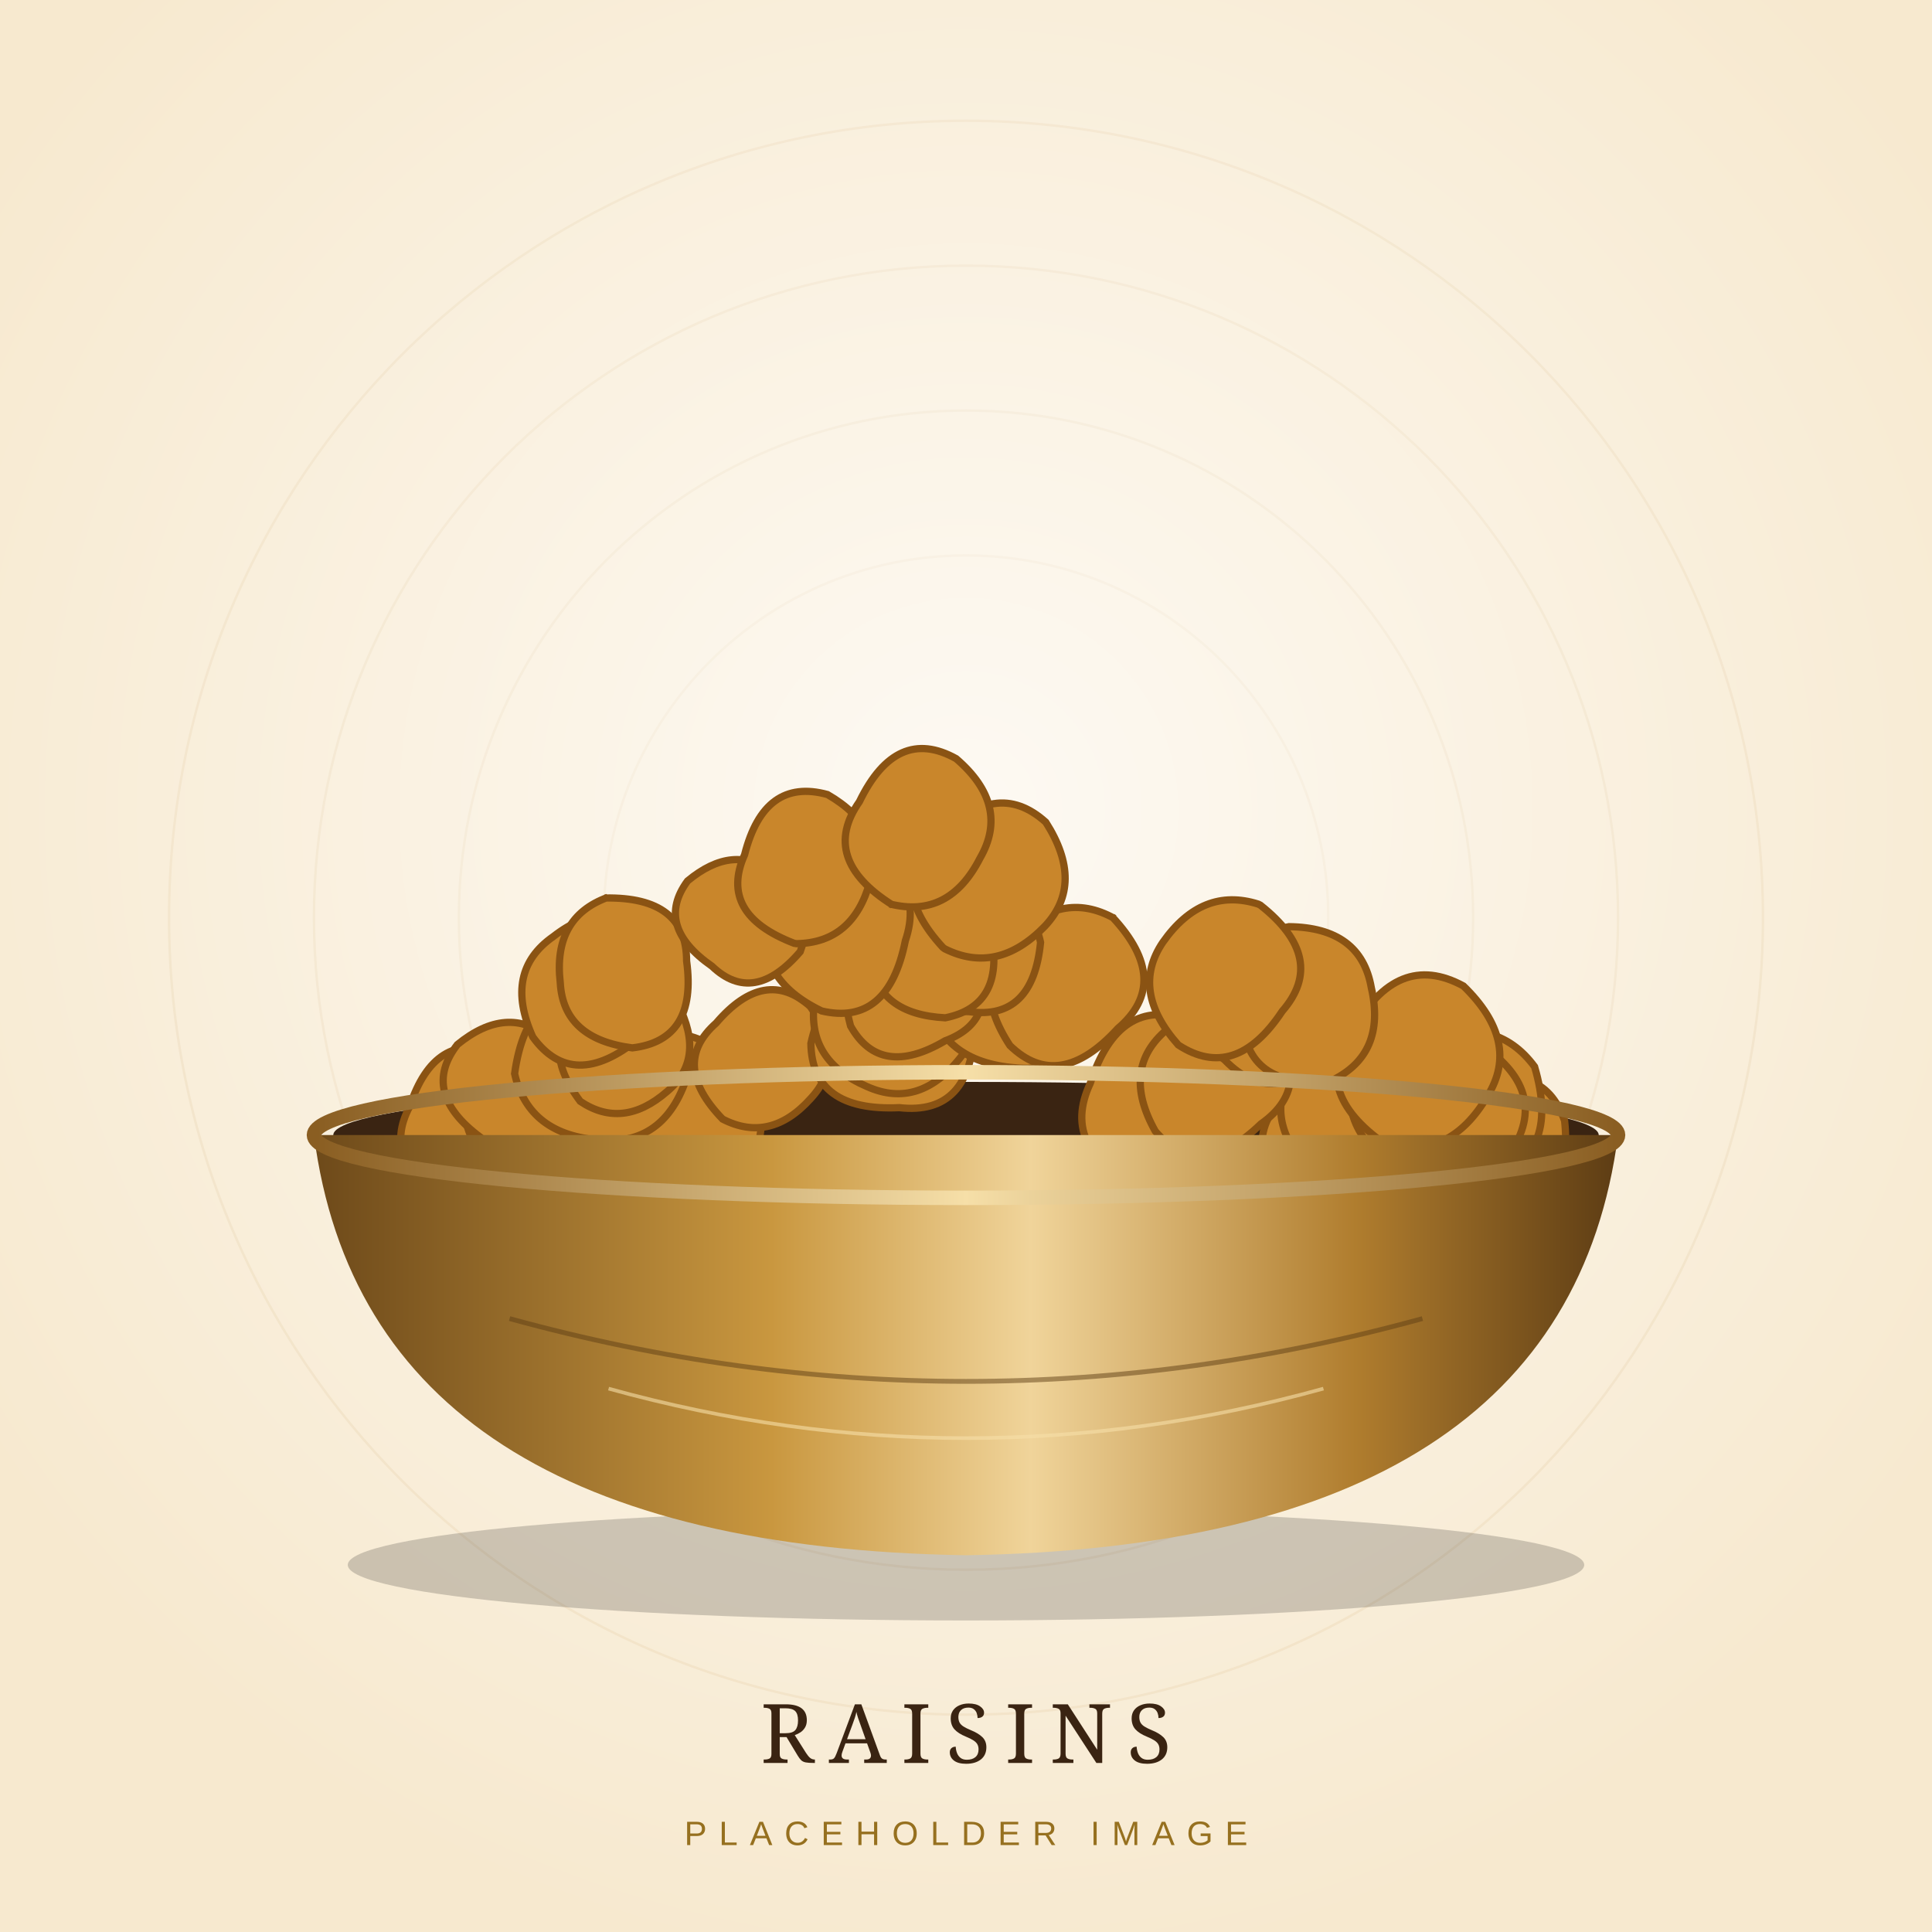
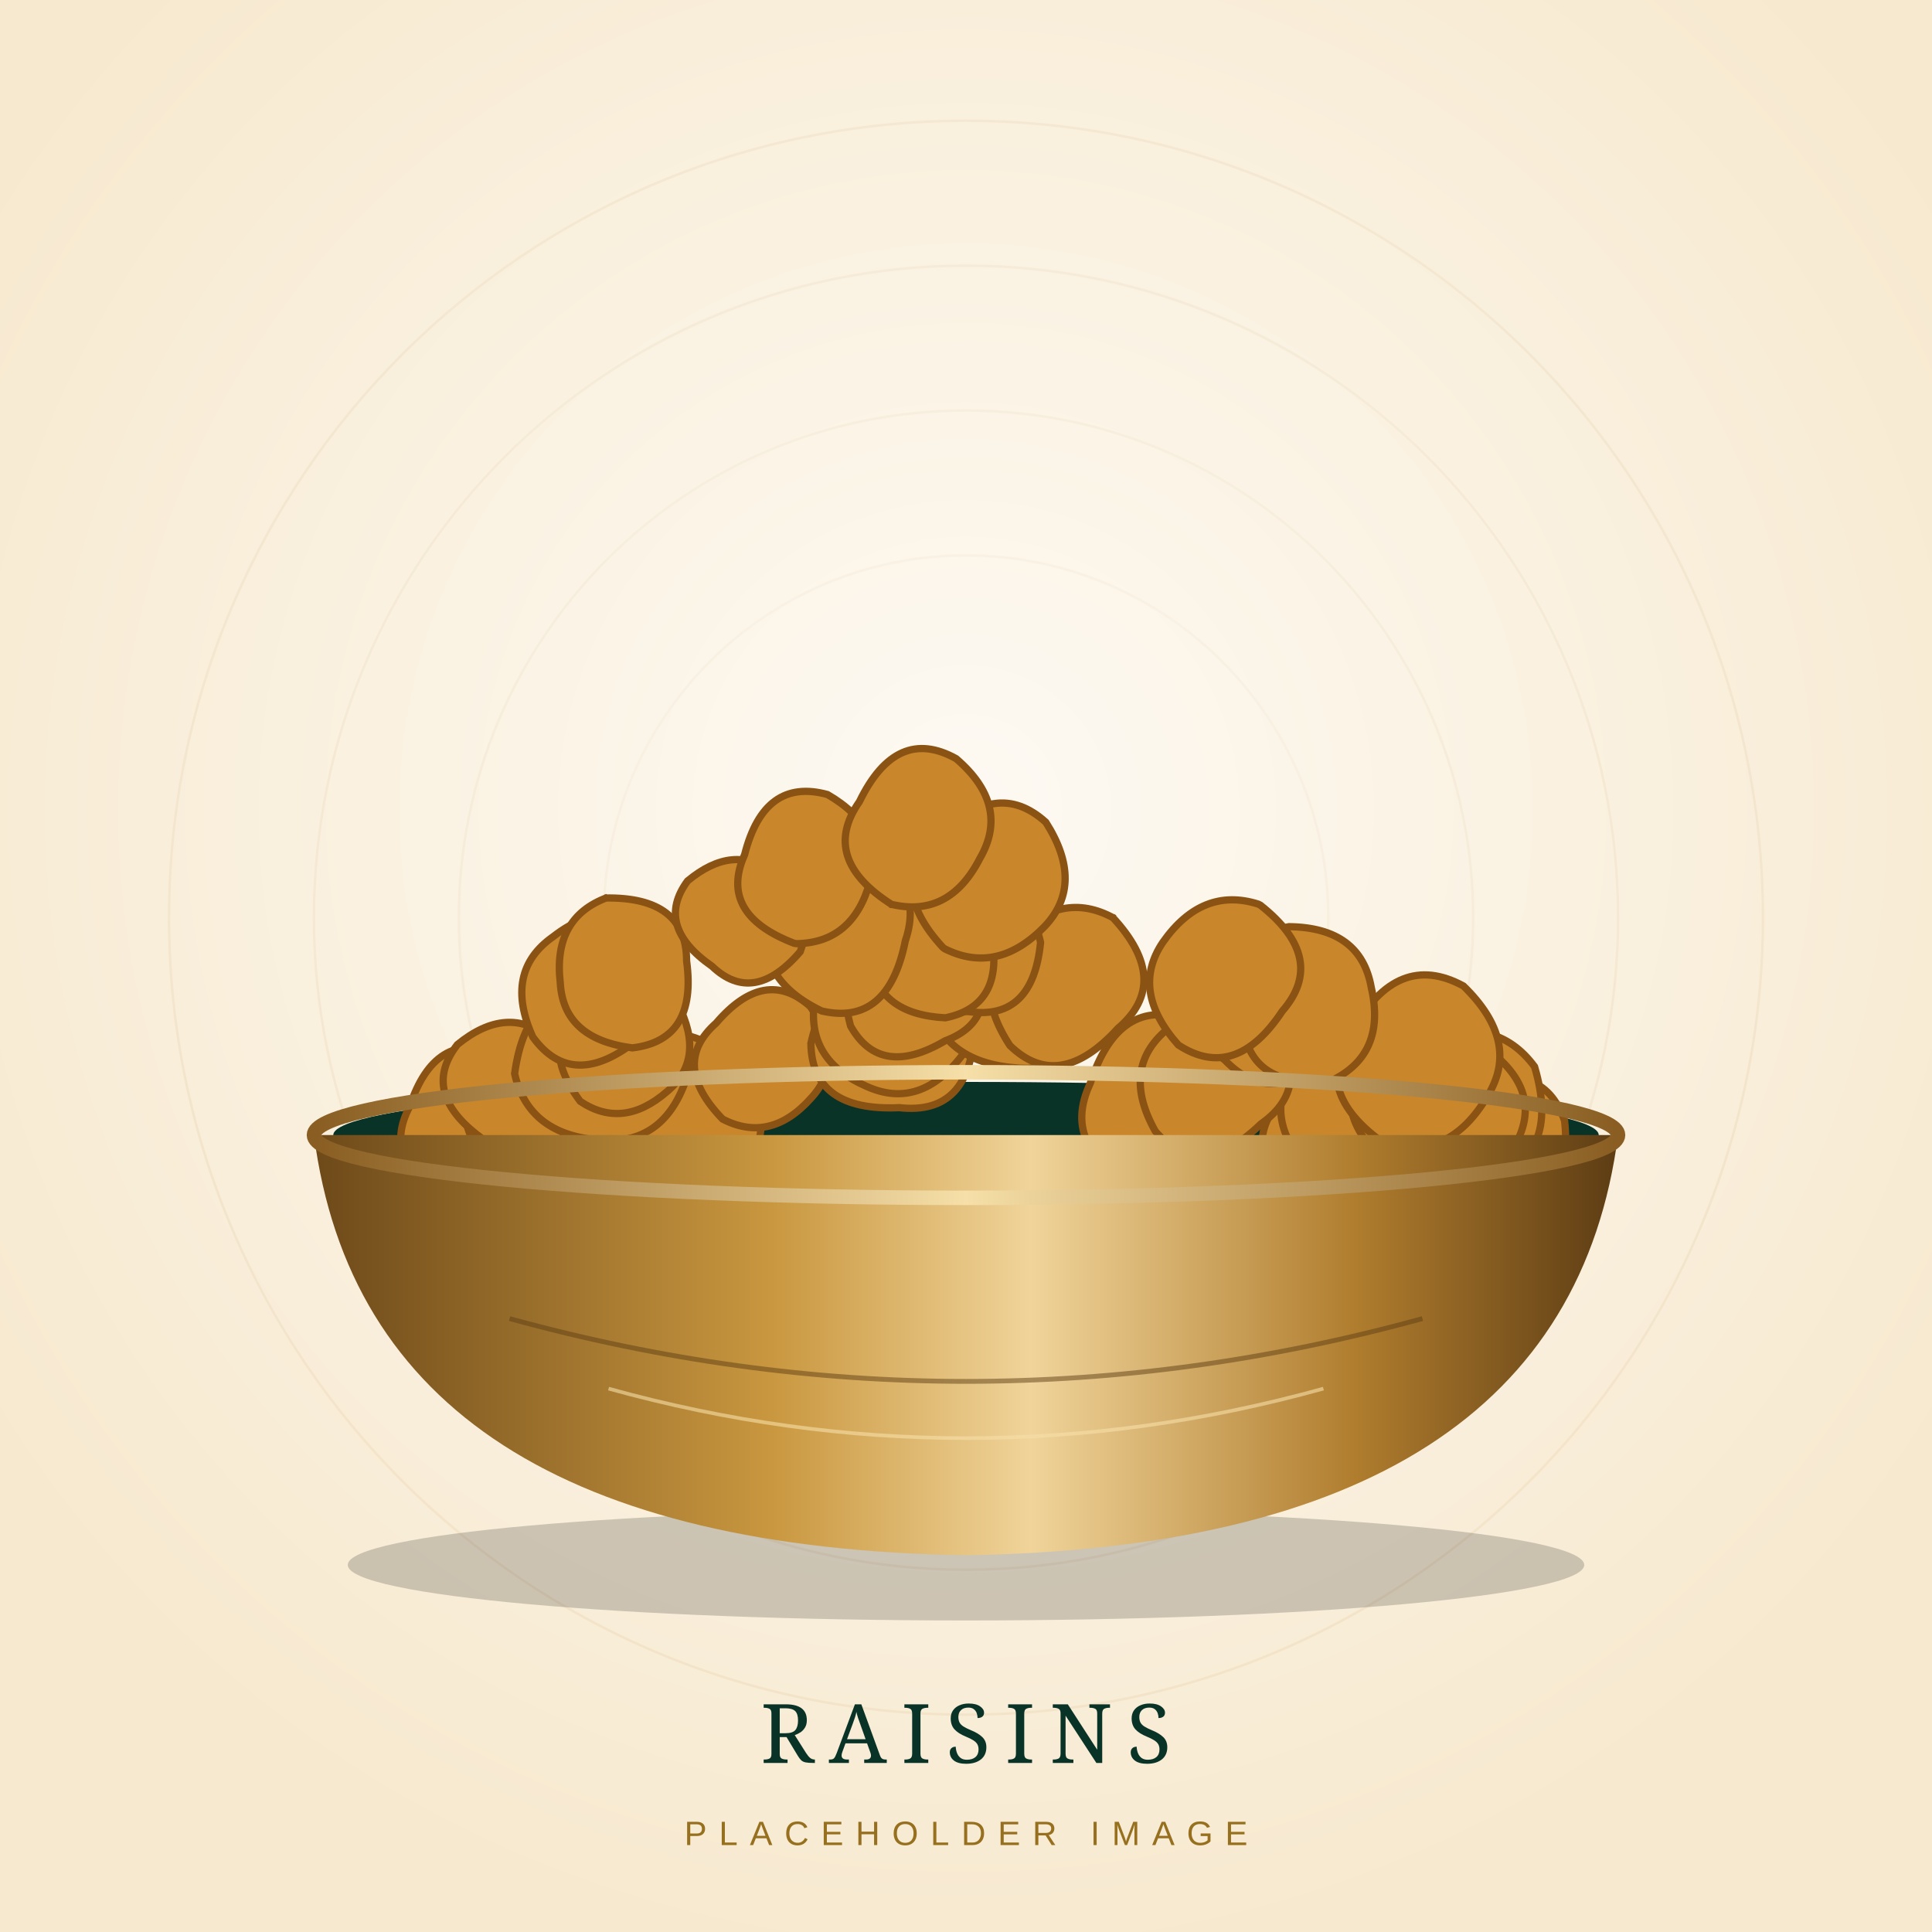
<svg xmlns="http://www.w3.org/2000/svg" viewBox="0 0 800 800" role="img" aria-label="Raisins placeholder illustration">
  <defs>
    <linearGradient id="brass" x1="0" y1="0" x2="1" y2="0">
      <stop offset="0" stop-color="#6E4A1A" />
      <stop offset="0.35" stop-color="#C9973F" />
      <stop offset="0.55" stop-color="#F0D49A" />
      <stop offset="0.8" stop-color="#B07D2E" />
      <stop offset="1" stop-color="#5E3D14" />
    </linearGradient>
    <linearGradient id="rim" x1="0" y1="0" x2="1" y2="0">
      <stop offset="0" stop-color="#8A5E22" />
      <stop offset="0.5" stop-color="#F6DFA8" />
      <stop offset="1" stop-color="#8A5E22" />
    </linearGradient>
    <radialGradient id="glow" cx="0.5" cy="0.42" r="0.6">
      <stop offset="0" stop-color="#FFFFFF" stop-opacity="0.75" />
      <stop offset="1" stop-color="#FFFFFF" stop-opacity="0" />
    </radialGradient>
    <radialGradient id="velvet" cx="0.3" cy="0.2" r="0.9">
-       <stop offset="0" stop-color="#4A2A1E" />
-       <stop offset="0.6" stop-color="#22160F" />
-       <stop offset="1" stop-color="#140C08" />
+       <stop offset="0" stop-color="#0F4A3A" />
+       <stop offset="0.6" stop-color="#082C22" />
+       <stop offset="1" stop-color="#041A14" />
    </radialGradient>
  </defs>
  <rect width="800" height="800" fill="#F7E9CF" />
  <g fill="none" stroke="#B8893B" stroke-opacity="0.12">
    <circle cx="400" cy="380" r="150" />
    <circle cx="400" cy="380" r="210" />
    <circle cx="400" cy="380" r="270" />
    <circle cx="400" cy="380" r="330" />
  </g>
  <rect width="800" height="800" fill="url(#glow)" />
-   <ellipse cx="400" cy="470" rx="262" ry="22" fill="#3A2412" />
+   <ellipse cx="400" cy="470" rx="262" ry="22" fill="#0A3328" />
  <path transform="rotate(333 618 476)" d="M582,476 q7,-36 36,-29 q36,4 32,32 q-11,29 -36,25 q-29,-4 -32,-29Z" fill="#C9862B" stroke="#8A5313" stroke-width="3" />
  <path transform="rotate(295 555 468)" d="M520,468 q7,-35 35,-28 q35,3 31,31 q-10,28 -35,24 q-28,-3 -31,-28Z" fill="#C9862B" stroke="#8A5313" stroke-width="3" />
  <path transform="rotate(36 223 468)" d="M188,468 q7,-35 35,-28 q35,3 31,31 q-10,28 -35,24 q-28,-3 -31,-28Z" fill="#C9862B" stroke="#8A5313" stroke-width="3" />
  <path transform="rotate(44 560 465)" d="M527,465 q7,-33 33,-27 q33,3 30,30 q-10,27 -33,23 q-27,-3 -30,-27Z" fill="#C9862B" stroke="#8A5313" stroke-width="3" />
  <path transform="rotate(283 195 464)" d="M162,464 q7,-33 33,-26 q33,3 30,30 q-10,26 -33,23 q-26,-3 -30,-26Z" fill="#C9862B" stroke="#8A5313" stroke-width="3" />
  <path transform="rotate(152 601 460)" d="M562,460 q8,-39 39,-31 q39,4 35,35 q-12,31 -39,27 q-31,-4 -35,-31Z" fill="#C9862B" stroke="#8A5313" stroke-width="3" />
  <path transform="rotate(209 279 460)" d="M241,460 q8,-38 38,-30 q38,4 34,34 q-11,30 -38,27 q-30,-4 -34,-30Z" fill="#C9862B" stroke="#8A5313" stroke-width="3" />
  <path transform="rotate(112 222 459)" d="M186,459 q7,-35 35,-28 q35,4 32,32 q-11,28 -35,25 q-28,-4 -32,-28Z" fill="#C9862B" stroke="#8A5313" stroke-width="3" />
  <path transform="rotate(239 597 459)" d="M566,459 q6,-31 31,-25 q31,3 28,28 q-9,25 -31,22 q-25,-3 -28,-25Z" fill="#C9862B" stroke="#8A5313" stroke-width="3" />
  <path transform="rotate(25 596 458)" d="M557,458 q8,-39 39,-31 q39,4 35,35 q-12,31 -39,27 q-31,-4 -35,-31Z" fill="#C9862B" stroke="#8A5313" stroke-width="3" />
  <path transform="rotate(282 482 454)" d="M443,454 q8,-38 38,-31 q38,4 34,34 q-11,31 -38,27 q-31,-4 -34,-31Z" fill="#C9862B" stroke="#8A5313" stroke-width="3" />
  <path transform="rotate(211 211 449)" d="M179,449 q6,-31 31,-25 q31,3 28,28 q-9,25 -31,22 q-25,-3 -28,-25Z" fill="#C9862B" stroke="#8A5313" stroke-width="3" />
  <path transform="rotate(131 501 447)" d="M466,447 q7,-35 35,-28 q35,3 31,31 q-10,28 -35,24 q-28,-3 -31,-28Z" fill="#C9862B" stroke="#8A5313" stroke-width="3" />
  <path transform="rotate(356 250 442)" d="M213,442 q8,-38 38,-30 q38,4 34,34 q-11,30 -38,26 q-30,-4 -34,-30Z" fill="#C9862B" stroke="#8A5313" stroke-width="3" />
  <path transform="rotate(305 317 438)" d="M286,438 q6,-31 31,-25 q31,3 28,28 q-9,25 -31,22 q-25,-3 -28,-25Z" fill="#C9862B" stroke="#8A5313" stroke-width="3" />
  <path transform="rotate(293 589 438)" d="M550,438 q8,-38 38,-31 q38,4 35,35 q-12,31 -38,27 q-31,-4 -35,-31Z" fill="#C9862B" stroke="#8A5313" stroke-width="3" />
  <path transform="rotate(312 261 433)" d="M230,433 q6,-30 30,-24 q30,3 27,27 q-9,24 -30,21 q-24,-3 -27,-24Z" fill="#C9862B" stroke="#8A5313" stroke-width="3" />
  <path transform="rotate(171 368 431)" d="M332,431 q7,-36 36,-28 q36,4 32,32 q-11,28 -36,25 q-28,-4 -32,-28Z" fill="#C9862B" stroke="#8A5313" stroke-width="3" />
  <path transform="rotate(17 370 424)" d="M336,424 q7,-34 34,-27 q34,3 31,31 q-10,27 -34,24 q-27,-3 -31,-27Z" fill="#C9862B" stroke="#8A5313" stroke-width="3" />
  <path transform="rotate(211 522 414)" d="M485,414 q7,-37 37,-29 q37,4 33,33 q-11,29 -37,26 q-29,-4 -33,-29Z" fill="#C9862B" stroke="#8A5313" stroke-width="3" />
  <path transform="rotate(251 541 414)" d="M506,414 q7,-35 35,-28 q35,3 31,31 q-10,28 -35,24 q-28,-3 -31,-28Z" fill="#C9862B" stroke="#8A5313" stroke-width="3" />
  <path transform="rotate(357 423 411)" d="M384,411 q8,-39 39,-31 q39,4 35,35 q-12,31 -39,27 q-31,-4 -35,-31Z" fill="#C9862B" stroke="#8A5313" stroke-width="3" />
  <path transform="rotate(144 378 411)" d="M348,411 q6,-31 31,-24 q31,3 28,28 q-9,24 -31,21 q-24,-3 -28,-24Z" fill="#C9862B" stroke="#8A5313" stroke-width="3" />
  <path transform="rotate(136 245 410)" d="M210,410 q7,-35 35,-28 q35,3 31,31 q-10,28 -35,24 q-28,-3 -31,-28Z" fill="#C9862B" stroke="#8A5313" stroke-width="3" />
  <path transform="rotate(126 440 408)" d="M405,408 q7,-36 36,-29 q36,4 32,32 q-11,29 -36,25 q-29,-4 -32,-29Z" fill="#C9862B" stroke="#8A5313" stroke-width="3" />
  <path transform="rotate(117 506 406)" d="M471,406 q7,-35 35,-28 q35,4 32,32 q-11,28 -35,25 q-28,-4 -32,-28Z" fill="#C9862B" stroke="#8A5313" stroke-width="3" />
  <path transform="rotate(77 258 404)" d="M225,404 q7,-33 33,-27 q33,3 30,30 q-10,27 -33,23 q-27,-3 -30,-27Z" fill="#C9862B" stroke="#8A5313" stroke-width="3" />
  <path transform="rotate(175 399 393)" d="M367,393 q6,-32 32,-26 q32,3 29,29 q-10,26 -32,23 q-26,-3 -29,-26Z" fill="#C9862B" stroke="#8A5313" stroke-width="3" />
  <path transform="rotate(72 385 392)" d="M354,392 q6,-32 32,-26 q32,3 29,29 q-10,26 -32,22 q-26,-3 -29,-26Z" fill="#C9862B" stroke="#8A5313" stroke-width="3" />
  <path transform="rotate(95 346 387)" d="M310,387 q7,-36 36,-29 q36,4 32,32 q-11,29 -36,25 q-29,-4 -32,-29Z" fill="#C9862B" stroke="#8A5313" stroke-width="3" />
  <path transform="rotate(209 306 380)" d="M277,380 q6,-29 29,-23 q29,3 26,26 q-9,23 -29,20 q-23,-3 -26,-23Z" fill="#C9862B" stroke="#8A5313" stroke-width="3" />
  <path transform="rotate(306 411 364)" d="M376,364 q7,-35 35,-28 q35,4 32,32 q-11,28 -35,25 q-28,-4 -32,-28Z" fill="#C9862B" stroke="#8A5313" stroke-width="3" />
  <path transform="rotate(279 334 358)" d="M301,358 q7,-33 33,-26 q33,3 30,30 q-10,26 -33,23 q-26,-3 -30,-26Z" fill="#C9862B" stroke="#8A5313" stroke-width="3" />
  <path transform="rotate(291 382 342)" d="M347,342 q7,-35 35,-28 q35,3 31,31 q-10,28 -35,24 q-28,-3 -31,-28Z" fill="#C9862B" stroke="#8A5313" stroke-width="3" />
  <ellipse cx="400" cy="648" rx="256" ry="23" fill="#000" opacity="0.18" />
  <path d="M130,470 Q152,640 400,644 Q648,640 670,470Z" fill="url(#brass)" />
  <path d="M211,546 Q400,598 589,546" stroke="#5E3D14" stroke-width="2" fill="none" opacity="0.5" />
  <path d="M252,575 Q400,616 548,575" stroke="#F6DFA8" stroke-width="1.5" fill="none" opacity="0.6" />
  <ellipse cx="400" cy="470" rx="270" ry="26" fill="none" stroke="url(#rim)" stroke-width="6" />
-   <text x="400" y="730" text-anchor="middle" font-family="Georgia, serif" font-size="34" letter-spacing="6" fill="#3A2412">RAISINS</text>
+   <text x="400" y="730" text-anchor="middle" font-family="Georgia, serif" font-size="34" letter-spacing="6" fill="#0A3328">RAISINS</text>
  <text x="400" y="764" text-anchor="middle" font-family="Arial, sans-serif" font-size="14" letter-spacing="5" fill="#96701F">PLACEHOLDER IMAGE</text>
</svg>
